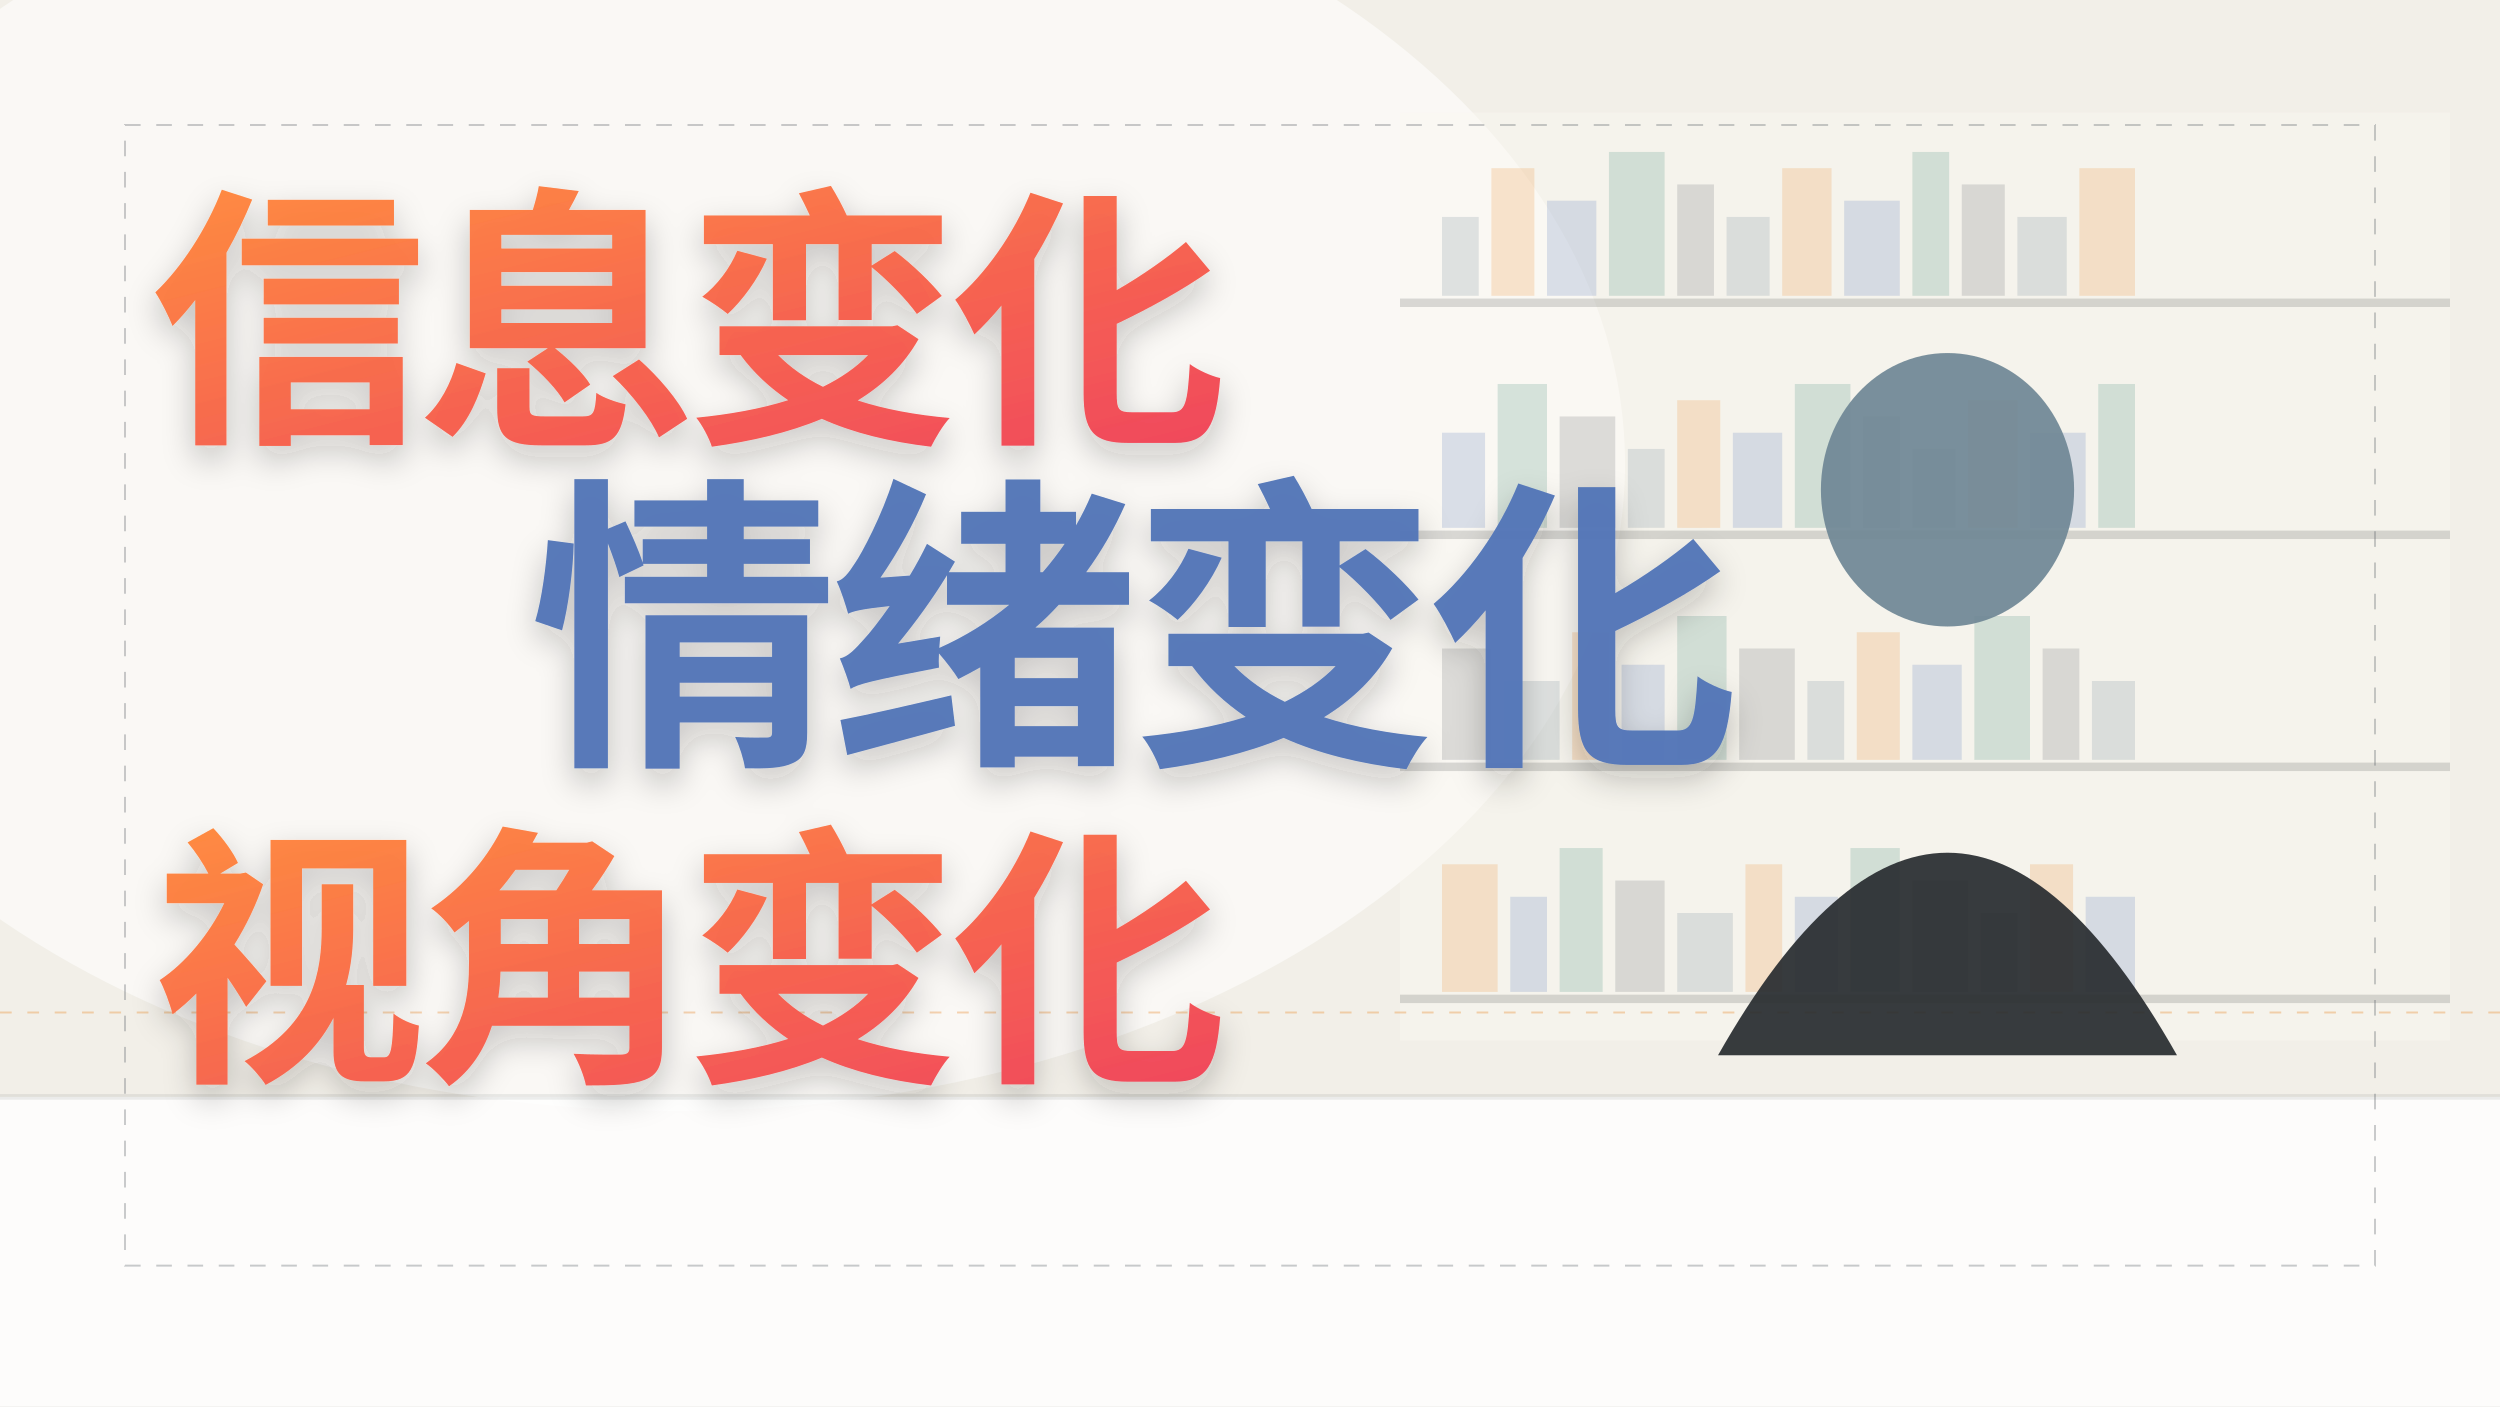
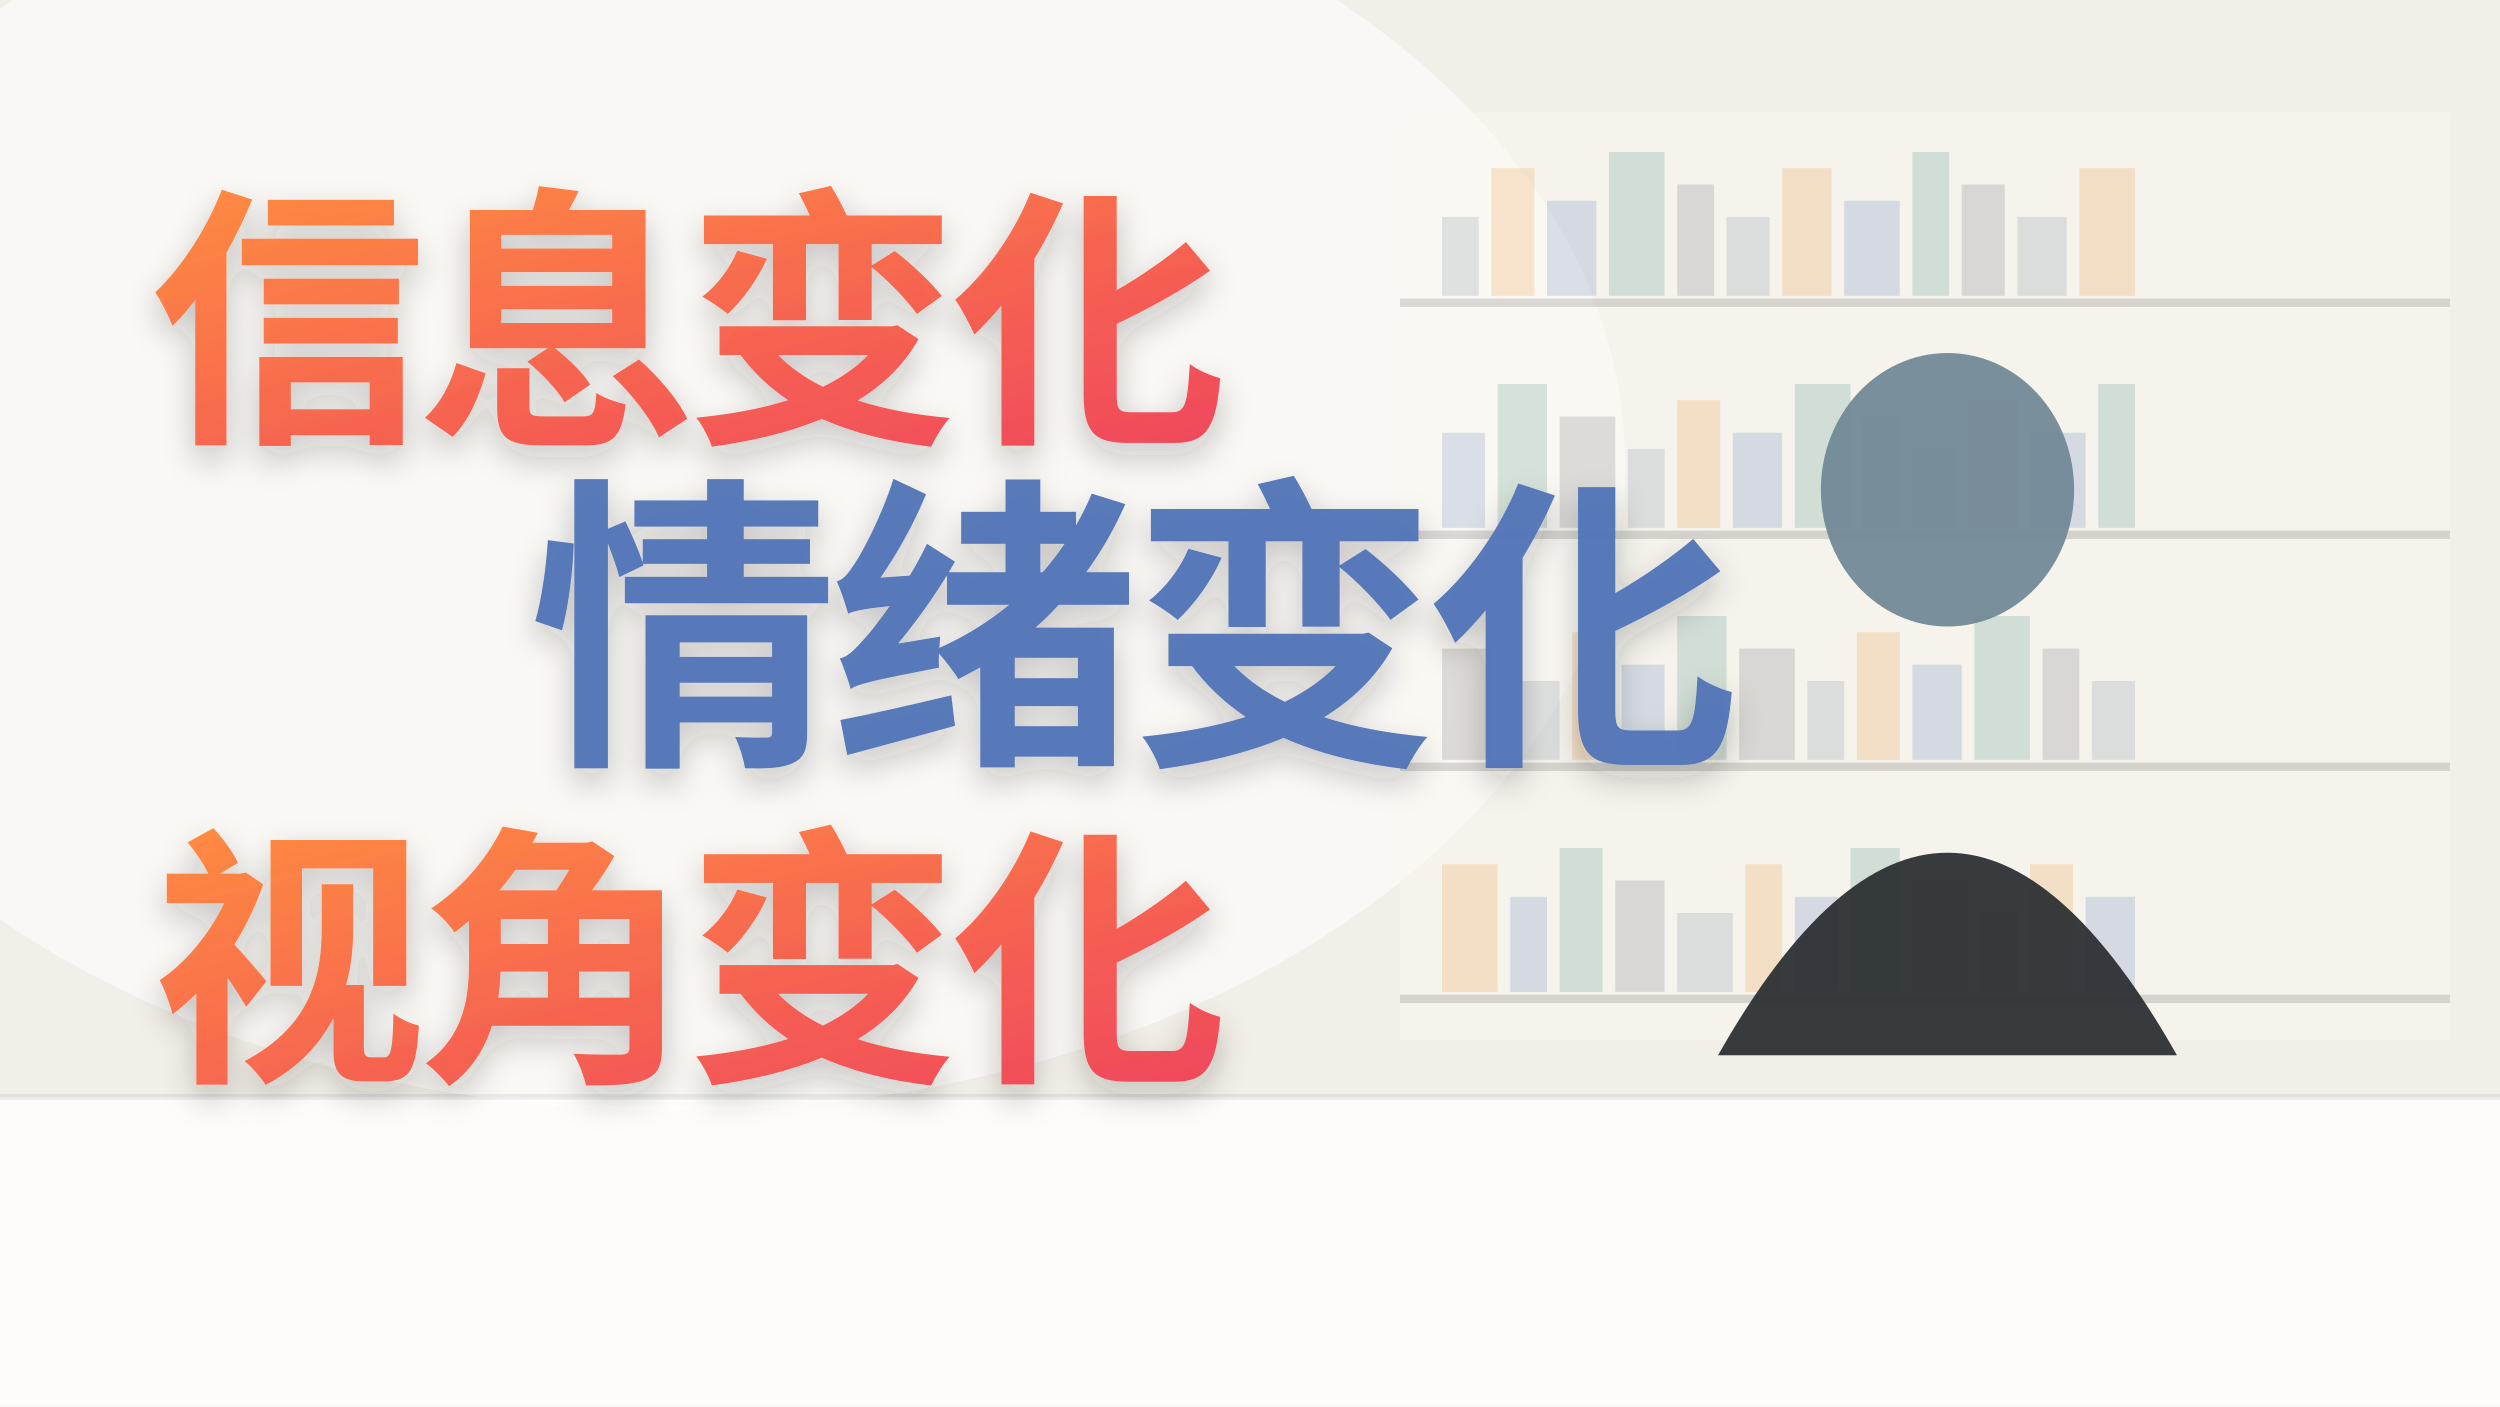
<svg xmlns="http://www.w3.org/2000/svg" width="1280" height="720" viewBox="0 0 1280 720" data-scene-id="text_behind_subject_scene">
  <g data-role="editorial-footage-backdrop">
    <rect width="1280" height="720" fill="#F2EFE8" />
    <ellipse cx="345.6" cy="237.6" rx="486.4" ry="331.2" fill="#FFFFFF" opacity="0.58" />
    <rect x="716.8" y="57.6" width="537.6" height="475.2" fill="#FBF8F1" opacity="0.42" />
    <line x1="716.8" y1="155.016" x2="1254.4" y2="155.016" stroke="#25282B" stroke-opacity="0.16" stroke-width="4.32" />
    <rect x="738.304" y="111.06" width="18.816" height="40.392" fill="#6F8795" opacity="0.2" />
    <rect x="763.571" y="86.112" width="22.042" height="65.34" fill="#E98A2B" opacity="0.2" />
    <rect x="792.064" y="102.744" width="25.267" height="48.708" fill="#5577B8" opacity="0.2" />
    <rect x="823.782" y="77.796" width="28.493" height="73.656" fill="#3F8A78" opacity="0.2" />
    <rect x="858.726" y="94.428" width="18.816" height="57.024" fill="#626A70" opacity="0.2" />
    <rect x="883.994" y="111.06" width="22.042" height="40.392" fill="#6F8795" opacity="0.2" />
    <rect x="912.486" y="86.112" width="25.267" height="65.34" fill="#E98A2B" opacity="0.2" />
    <rect x="944.205" y="102.744" width="28.493" height="48.708" fill="#5577B8" opacity="0.2" />
    <rect x="979.149" y="77.796" width="18.816" height="73.656" fill="#3F8A78" opacity="0.2" />
    <rect x="1004.416" y="94.428" width="22.042" height="57.024" fill="#626A70" opacity="0.2" />
    <rect x="1032.909" y="111.06" width="25.267" height="40.392" fill="#6F8795" opacity="0.2" />
    <rect x="1064.627" y="86.112" width="28.493" height="65.34" fill="#E98A2B" opacity="0.2" />
    <line x1="716.8" y1="273.816" x2="1254.4" y2="273.816" stroke="#25282B" stroke-opacity="0.16" stroke-width="4.32" />
    <rect x="738.304" y="221.544" width="22.042" height="48.708" fill="#5577B8" opacity="0.2" />
    <rect x="766.797" y="196.596" width="25.267" height="73.656" fill="#3F8A78" opacity="0.2" />
    <rect x="798.515" y="213.228" width="28.493" height="57.024" fill="#626A70" opacity="0.2" />
    <rect x="833.459" y="229.86" width="18.816" height="40.392" fill="#6F8795" opacity="0.2" />
    <rect x="858.726" y="204.912" width="22.042" height="65.34" fill="#E98A2B" opacity="0.2" />
    <rect x="887.219" y="221.544" width="25.267" height="48.708" fill="#5577B8" opacity="0.2" />
    <rect x="918.938" y="196.596" width="28.493" height="73.656" fill="#3F8A78" opacity="0.2" />
    <rect x="953.882" y="213.228" width="18.816" height="57.024" fill="#626A70" opacity="0.2" />
    <rect x="979.149" y="229.86" width="22.042" height="40.392" fill="#6F8795" opacity="0.2" />
    <rect x="1007.642" y="204.912" width="25.267" height="65.34" fill="#E98A2B" opacity="0.2" />
    <rect x="1039.36" y="221.544" width="28.493" height="48.708" fill="#5577B8" opacity="0.2" />
    <rect x="1074.304" y="196.596" width="18.816" height="73.656" fill="#3F8A78" opacity="0.2" />
    <line x1="716.8" y1="392.616" x2="1254.4" y2="392.616" stroke="#25282B" stroke-opacity="0.16" stroke-width="4.32" />
    <rect x="738.304" y="332.028" width="25.267" height="57.024" fill="#626A70" opacity="0.2" />
    <rect x="770.022" y="348.66" width="28.493" height="40.392" fill="#6F8795" opacity="0.2" />
    <rect x="804.966" y="323.712" width="18.816" height="65.34" fill="#E98A2B" opacity="0.2" />
    <rect x="830.234" y="340.344" width="22.042" height="48.708" fill="#5577B8" opacity="0.2" />
    <rect x="858.726" y="315.396" width="25.267" height="73.656" fill="#3F8A78" opacity="0.2" />
    <rect x="890.445" y="332.028" width="28.493" height="57.024" fill="#626A70" opacity="0.2" />
    <rect x="925.389" y="348.66" width="18.816" height="40.392" fill="#6F8795" opacity="0.2" />
    <rect x="950.656" y="323.712" width="22.042" height="65.34" fill="#E98A2B" opacity="0.2" />
    <rect x="979.149" y="340.344" width="25.267" height="48.708" fill="#5577B8" opacity="0.2" />
    <rect x="1010.867" y="315.396" width="28.493" height="73.656" fill="#3F8A78" opacity="0.2" />
    <rect x="1045.811" y="332.028" width="18.816" height="57.024" fill="#626A70" opacity="0.2" />
    <rect x="1071.078" y="348.66" width="22.042" height="40.392" fill="#6F8795" opacity="0.2" />
    <line x1="716.8" y1="511.416" x2="1254.4" y2="511.416" stroke="#25282B" stroke-opacity="0.16" stroke-width="4.32" />
    <rect x="738.304" y="442.512" width="28.493" height="65.34" fill="#E98A2B" opacity="0.2" />
    <rect x="773.248" y="459.144" width="18.816" height="48.708" fill="#5577B8" opacity="0.2" />
    <rect x="798.515" y="434.196" width="22.042" height="73.656" fill="#3F8A78" opacity="0.2" />
    <rect x="827.008" y="450.828" width="25.267" height="57.024" fill="#626A70" opacity="0.2" />
    <rect x="858.726" y="467.46" width="28.493" height="40.392" fill="#6F8795" opacity="0.2" />
    <rect x="893.67" y="442.512" width="18.816" height="65.34" fill="#E98A2B" opacity="0.2" />
    <rect x="918.938" y="459.144" width="22.042" height="48.708" fill="#5577B8" opacity="0.2" />
    <rect x="947.43" y="434.196" width="25.267" height="73.656" fill="#3F8A78" opacity="0.2" />
    <rect x="979.149" y="450.828" width="28.493" height="57.024" fill="#626A70" opacity="0.2" />
    <rect x="1014.093" y="467.46" width="18.816" height="40.392" fill="#6F8795" opacity="0.2" />
    <rect x="1039.36" y="442.512" width="22.042" height="65.34" fill="#E98A2B" opacity="0.2" />
    <rect x="1067.853" y="459.144" width="25.267" height="48.708" fill="#5577B8" opacity="0.2" />
    <path d="M 0 561.6 H 1280 V 720 H 0 Z" fill="#FFFFFF" opacity="0.82" />
    <path d="M 0 561.6 H 1280" stroke="#25282B" stroke-opacity="0.08" stroke-width="2.88" />
  </g>
-   <g data-role="guides" opacity="0.35">
-     <rect x="64" y="64" width="1152" height="584" fill="none" stroke="#626A70" stroke-dasharray="8 8" />
-     <line x1="0" y1="518.4" x2="1280" y2="518.4" stroke="#E98A2B" stroke-dasharray="6 8" />
-   </g>
  <g data-component-id="text_behind_subject" data-renderer="mask_composite" data-state="peak">
    <defs>
      <linearGradient id="person-depth-text_behind_subject" x1="0%" y1="0%" x2="100%" y2="100%">
        <stop offset="0%" stop-color="#FF8A3D" />
        <stop offset="100%" stop-color="#F0445A" />
      </linearGradient>
      <filter id="person-depth-shadow-text_behind_subject" x="-20%" y="-20%" width="140%" height="140%">
        <feDropShadow dx="0" dy="7.008" stdDeviation="8.176" flood-color="#202326" flood-opacity="0.24" />
      </filter>
    </defs>
    <g filter="url(#person-depth-shadow-text_behind_subject)">
      <text x="77.824" y="215.84" text-anchor="start" font-family="青鸟华光标题黑体" font-size="140.16" font-weight="800" letter-spacing="-0.025em" fill="url(#person-depth-text_behind_subject)" opacity="0.98">信息变化</text>
      <text x="271.36" y="379.36" text-anchor="start" font-family="青鸟华光标题黑体" font-size="157.68" font-weight="800" letter-spacing="-0.025em" fill="#5577B8" opacity="0.98">情绪变化</text>
      <text x="77.824" y="542.88" text-anchor="start" font-family="青鸟华光标题黑体" font-size="140.16" font-weight="800" letter-spacing="-0.025em" fill="url(#person-depth-text_behind_subject)" opacity="0.98">视角变化</text>
    </g>
  </g>
  <g data-role="subject-placeholder" opacity="0.92">
    <ellipse cx="997.12" cy="250.763" rx="64.824" ry="70.01" fill="#6F8795" />
    <path d="M 879.616 540.31 Q 997.12 332.874 1114.624 540.31 Z" fill="#272B2F" />
  </g>
</svg>
